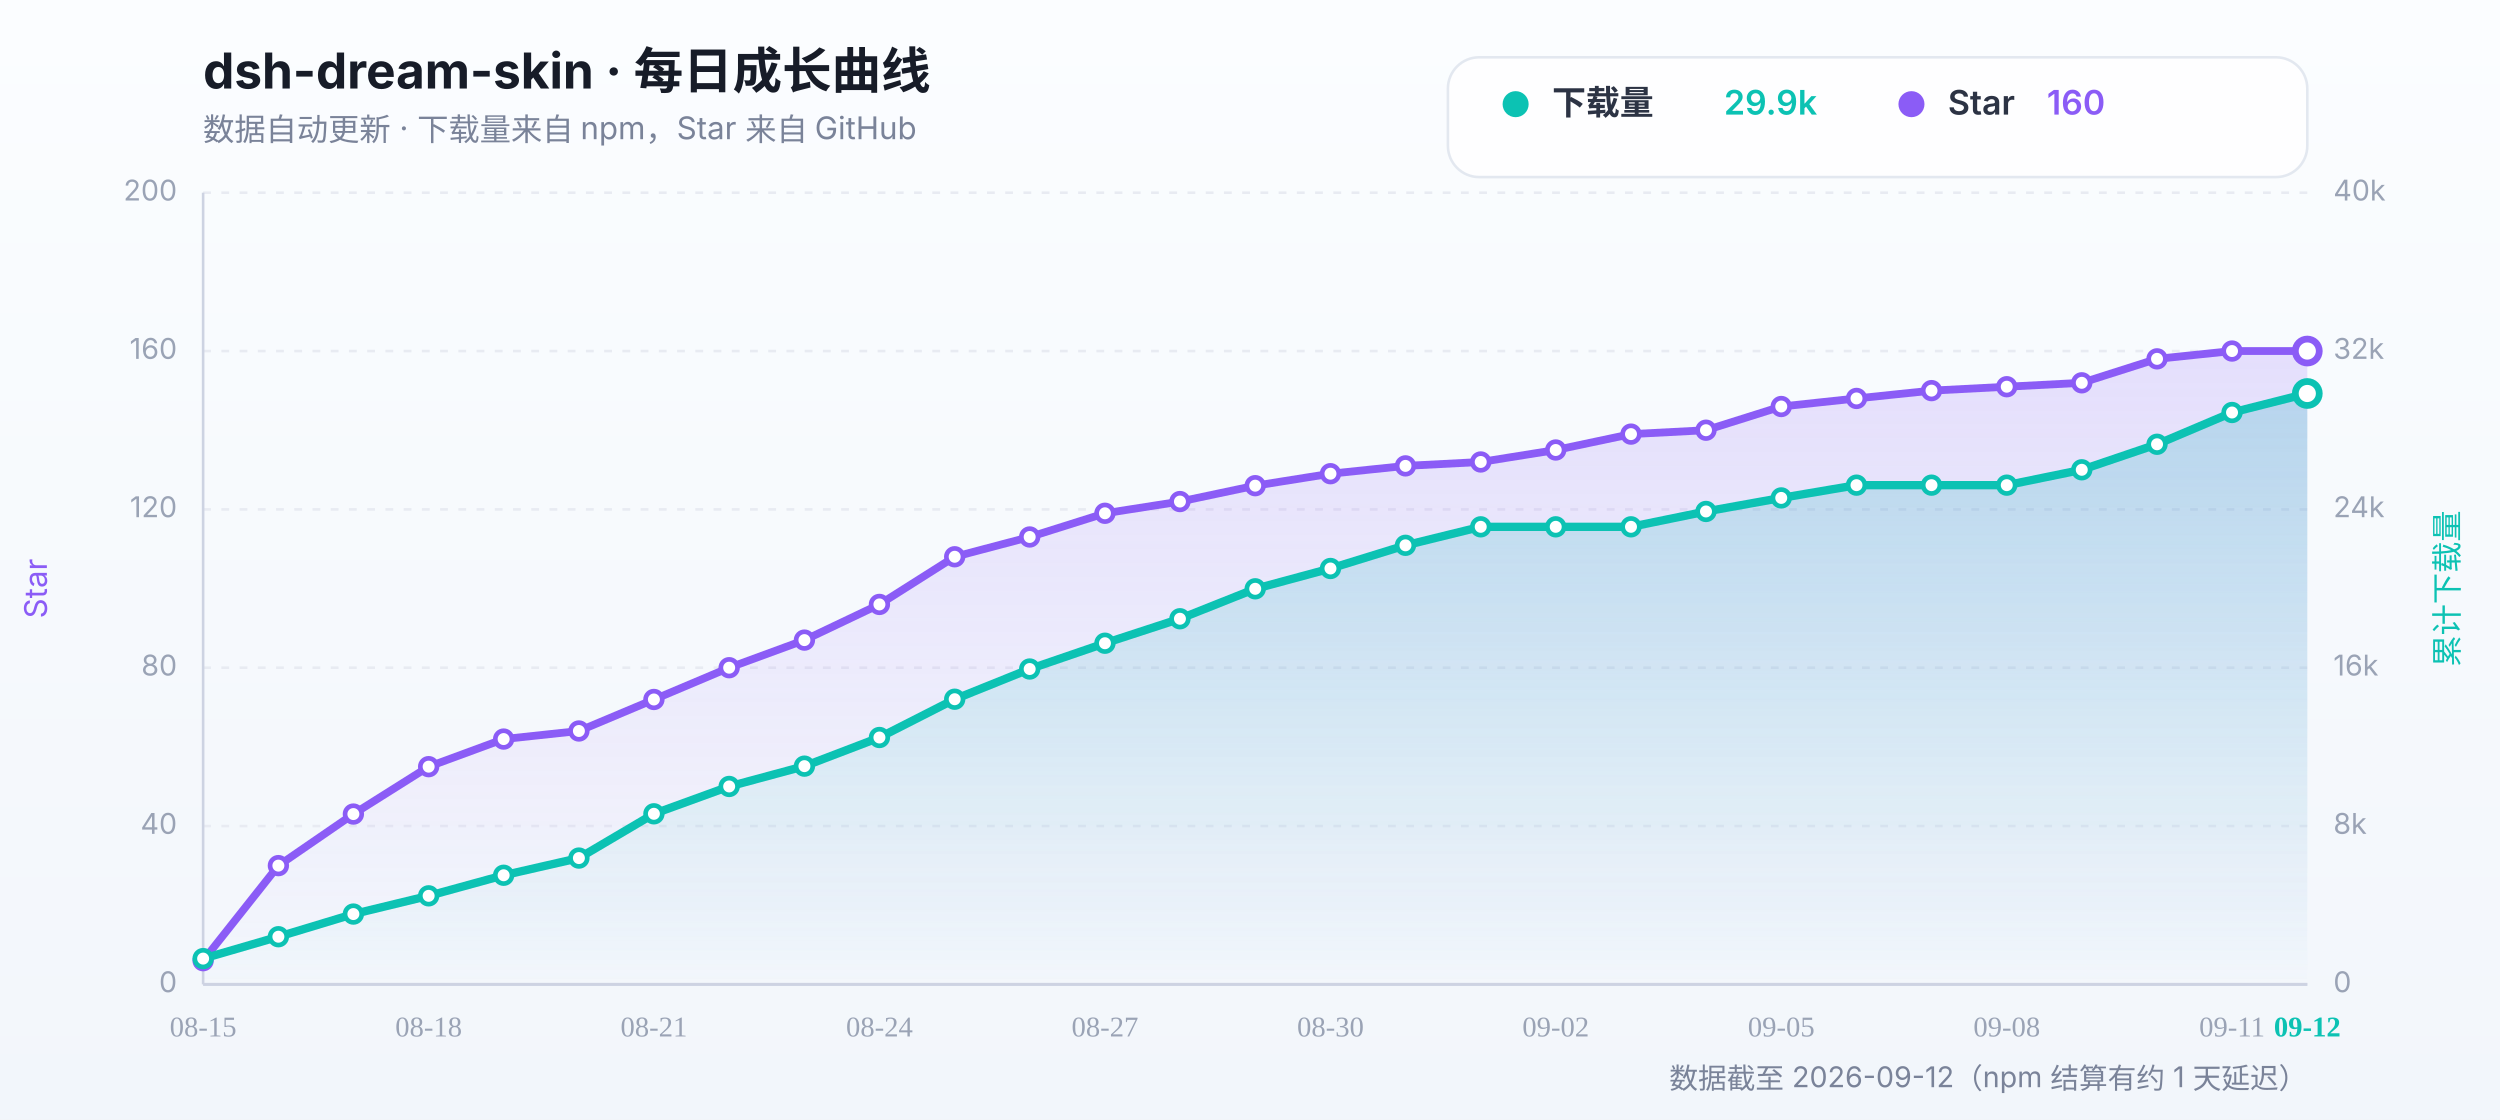
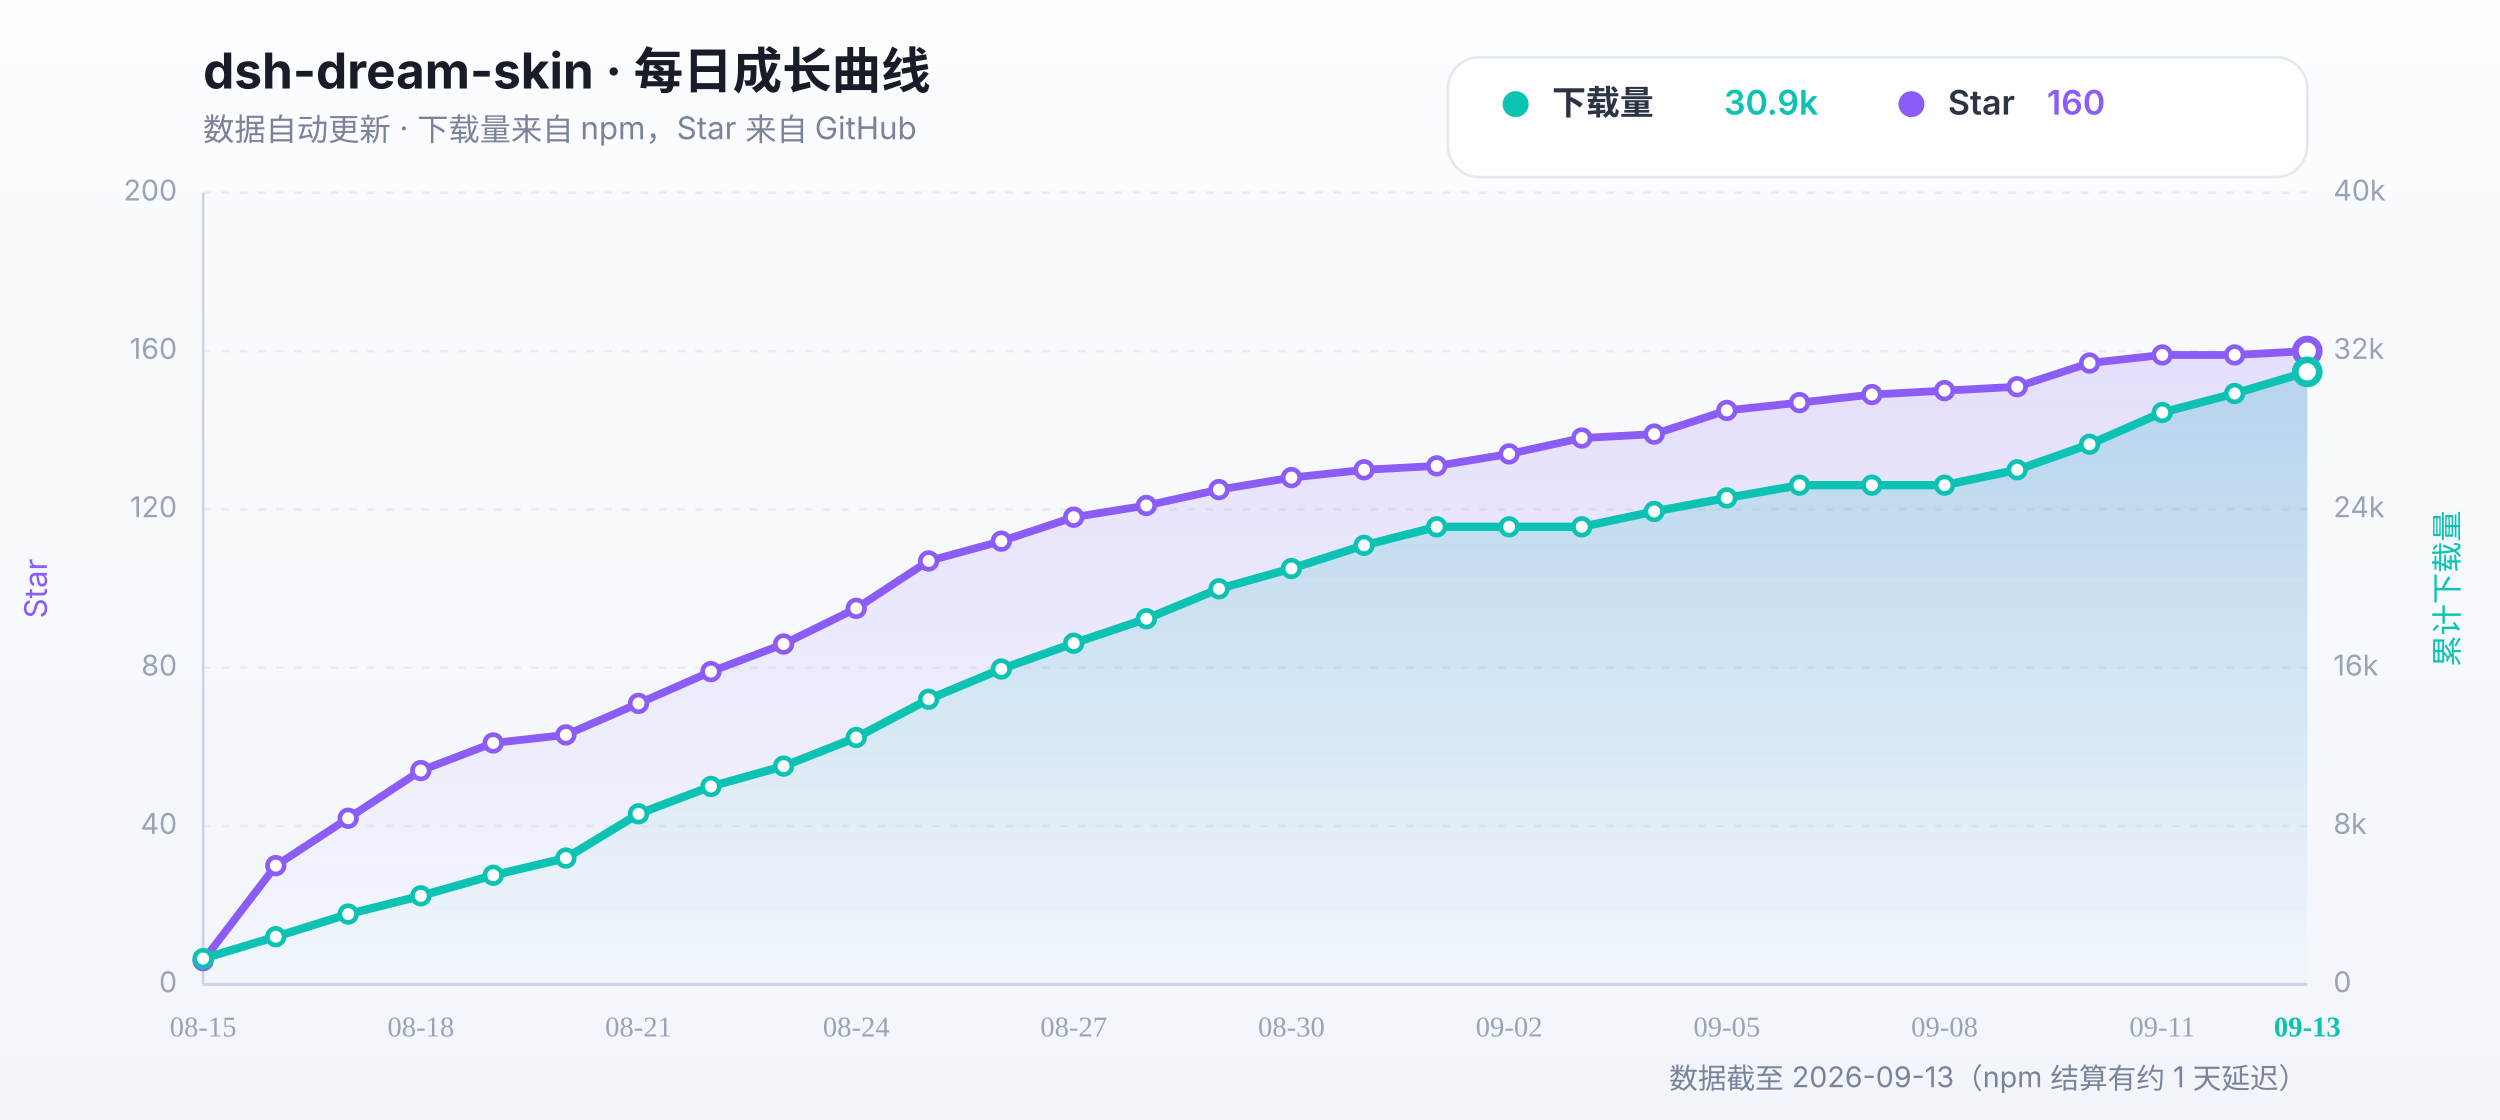
<svg xmlns="http://www.w3.org/2000/svg" width="960" height="430" viewBox="0 0 960 430" role="img" aria-label="dsh-dream-skin 每日 Star 与累计下载量双轴折线图">
  <defs>
    <linearGradient id="gradDl" x1="0" y1="0" x2="0" y2="1">
      <stop offset="0%" stop-color="#0cc2b3" stop-opacity="0.24" />
      <stop offset="100%" stop-color="#0cc2b3" stop-opacity="0" />
    </linearGradient>
    <linearGradient id="gradSt" x1="0" y1="0" x2="0" y2="1">
      <stop offset="0%" stop-color="#8b5cf6" stop-opacity="0.18" />
      <stop offset="100%" stop-color="#8b5cf6" stop-opacity="0" />
    </linearGradient>
    <linearGradient id="bgGrad" x1="0" y1="0" x2="0" y2="1">
      <stop offset="0%" stop-color="#fbfdff" />
      <stop offset="100%" stop-color="#f2f6fb" />
    </linearGradient>
  </defs>
  <rect width="960" height="430" fill="url(#bgGrad)" />
  <g font-family="system-ui,-apple-system,'Segoe UI',sans-serif">
    <text x="18" y="226" font-size="12" fill="#8b5cf6" transform="rotate(-90 18 226)" text-anchor="middle">Star</text>
    <text x="944" y="226" font-size="12" fill="#0cc2b3" transform="rotate(-90 944 226)" text-anchor="middle">累计下载量</text>
  </g>
  <text x="78" y="34" font-size="19" font-weight="700" fill="#171c28" font-family="system-ui,-apple-system,'Segoe UI',sans-serif">dsh-dream-skin · 每日成长曲线</text>
  <text x="78" y="54" font-size="12" fill="#7a8399" font-family="system-ui,-apple-system,'Segoe UI',sans-serif">数据自动更新 · 下载量来自 npm，Star 来自 GitHub</text>
  <g font-family="system-ui,-apple-system,'Segoe UI',sans-serif">
    <rect x="556" y="22" width="330" height="46" rx="12" fill="#ffffff" fill-opacity="0.72" stroke="#e3e8f0" stroke-width="1" />
    <circle cx="582" cy="40" r="5" fill="#0cc2b3" />
    <text x="596" y="44" font-size="13" font-weight="600" fill="#2c3344">下载量</text>
-     <text x="662" y="44" font-size="13" font-weight="600" fill="#0cc2b3">29.9k</text>
+     <text x="662" y="44" font-size="13" font-weight="600" fill="#0cc2b3">30.9k</text>
    <circle cx="734" cy="40" r="5" fill="#8b5cf6" />
    <text x="748" y="44" font-size="13" font-weight="600" fill="#2c3344">Star</text>
    <text x="786" y="44" font-size="13" font-weight="600" fill="#8b5cf6">160</text>
  </g>
  <line x1="78" y1="378.0" x2="886" y2="378.0" stroke="#d3d9e8" stroke-width="1.2" />
  <line x1="78" y1="317.2" x2="886" y2="317.2" stroke="#e8ebf2" stroke-width="1" stroke-dasharray="3 4" />
  <line x1="78" y1="256.4" x2="886" y2="256.4" stroke="#e8ebf2" stroke-width="1" stroke-dasharray="3 4" />
  <line x1="78" y1="195.6" x2="886" y2="195.6" stroke="#e8ebf2" stroke-width="1" stroke-dasharray="3 4" />
  <line x1="78" y1="134.8" x2="886" y2="134.8" stroke="#e8ebf2" stroke-width="1" stroke-dasharray="3 4" />
  <line x1="78" y1="74.0" x2="886" y2="74.0" stroke="#e8ebf2" stroke-width="1" stroke-dasharray="3 4" />
  <g font-family="system-ui,-apple-system,'Segoe UI',sans-serif">
    <text x="68" y="381.0" text-anchor="end" font-size="11" fill="#9aa3b5">0</text>
    <text x="68" y="320.2" text-anchor="end" font-size="11" fill="#9aa3b5">40</text>
    <text x="68" y="259.4" text-anchor="end" font-size="11" fill="#9aa3b5">80</text>
    <text x="68" y="198.6" text-anchor="end" font-size="11" fill="#9aa3b5">120</text>
    <text x="68" y="137.8" text-anchor="end" font-size="11" fill="#9aa3b5">160</text>
    <text x="68" y="77.0" text-anchor="end" font-size="11" fill="#9aa3b5">200</text>
    <text x="896" y="381.0" text-anchor="start" font-size="11" fill="#9aa3b5">0</text>
    <text x="896" y="320.2" text-anchor="start" font-size="11" fill="#9aa3b5">8k</text>
    <text x="896" y="259.4" text-anchor="start" font-size="11" fill="#9aa3b5">16k</text>
    <text x="896" y="198.6" text-anchor="start" font-size="11" fill="#9aa3b5">24k</text>
    <text x="896" y="137.8" text-anchor="start" font-size="11" fill="#9aa3b5">32k</text>
    <text x="896" y="77.0" text-anchor="start" font-size="11" fill="#9aa3b5">40k</text>
  </g>
  <line x1="78" y1="74" x2="78" y2="378" stroke="#cdd3e2" stroke-width="1" />
  <line x1="78" y1="378" x2="886" y2="378" stroke="#cdd3e2" stroke-width="1" />
-   <path d="M 78.0 378.0 L 78.0 368.1 L 106.9 359.7 L 135.7 351.0 L 164.6 344.0 L 193.4 336.1 L 222.3 329.5 L 251.1 312.5 L 280.0 302.0 L 308.9 294.2 L 337.7 283.2 L 366.6 268.5 L 395.4 256.9 L 424.3 247.0 L 453.1 237.6 L 482.0 226.1 L 510.9 218.3 L 539.7 209.4 L 568.6 202.3 L 597.4 202.3 L 626.3 202.3 L 655.1 196.4 L 684.0 191.2 L 712.9 186.3 L 741.7 186.3 L 770.6 186.3 L 799.4 180.4 L 828.3 170.6 L 857.1 158.4 L 886.0 151.1 L 886.0 378.0 Z" fill="url(#gradDl)" stroke="none" />
-   <path d="M 78.0 378.0 L 78.0 368.9 L 106.9 332.4 L 135.7 312.6 L 164.6 294.4 L 193.4 283.8 L 222.3 280.7 L 251.1 268.6 L 280.0 256.4 L 308.9 245.8 L 337.7 232.1 L 366.6 213.8 L 395.4 206.2 L 424.3 197.1 L 453.1 192.6 L 482.0 186.5 L 510.9 181.9 L 539.7 178.9 L 568.6 177.4 L 597.4 172.8 L 626.3 166.7 L 655.1 165.2 L 684.0 156.1 L 712.9 153.0 L 741.7 150.0 L 770.6 148.5 L 799.4 147.0 L 828.3 137.8 L 857.1 134.8 L 886.0 134.8 L 886.0 378.0 Z" fill="url(#gradSt)" stroke="none" />
-   <polyline points="78.0,368.9 106.9,332.4 135.7,312.6 164.6,294.4 193.4,283.8 222.3,280.7 251.1,268.6 280.0,256.4 308.9,245.8 337.7,232.1 366.6,213.8 395.4,206.2 424.3,197.1 453.1,192.6 482.0,186.5 510.9,181.9 539.7,178.9 568.6,177.4 597.4,172.8 626.3,166.7 655.1,165.2 684.0,156.1 712.9,153.0 741.7,150.0 770.6,148.5 799.4,147.0 828.3,137.8 857.1,134.8 886.0,134.8" fill="none" stroke="#8b5cf6" stroke-width="3" stroke-linecap="round" stroke-linejoin="round" />
+   <path d="M 78.0 378.0 L 78.0 368.1 L 105.9 359.7 L 133.7 351.0 L 161.6 344.0 L 189.4 336.1 L 217.3 329.5 L 245.2 312.5 L 273.0 302.0 L 300.9 294.2 L 328.8 283.2 L 356.6 268.5 L 384.5 256.9 L 412.3 247.0 L 440.2 237.6 L 468.1 226.1 L 495.9 218.3 L 523.8 209.4 L 551.7 202.3 L 579.5 202.3 L 607.4 202.3 L 635.2 196.4 L 663.1 191.2 L 691.0 186.3 L 718.8 186.3 L 746.7 186.3 L 774.6 180.4 L 802.4 170.6 L 830.3 158.4 L 858.1 151.1 L 886.0 142.8 L 886.0 378.0 Z" fill="url(#gradDl)" stroke="none" />
+   <path d="M 78.0 378.0 L 78.0 368.9 L 105.9 332.4 L 133.7 314.2 L 161.6 295.9 L 189.4 285.3 L 217.3 282.2 L 245.2 270.1 L 273.0 257.9 L 300.9 247.3 L 328.8 233.6 L 356.6 215.4 L 384.5 207.8 L 412.3 198.6 L 440.2 194.1 L 468.1 188.0 L 495.9 183.4 L 523.8 180.4 L 551.7 178.9 L 579.5 174.3 L 607.4 168.2 L 635.2 166.7 L 663.1 157.6 L 691.0 154.6 L 718.8 151.5 L 746.7 150.0 L 774.6 148.5 L 802.4 139.4 L 830.3 136.3 L 858.1 136.3 L 886.0 134.8 L 886.0 378.0 Z" fill="url(#gradSt)" stroke="none" />
+   <polyline points="78.0,368.9 105.9,332.4 133.7,314.2 161.6,295.9 189.4,285.3 217.3,282.2 245.2,270.1 273.0,257.9 300.9,247.3 328.8,233.6 356.6,215.4 384.5,207.8 412.3,198.6 440.2,194.1 468.1,188.0 495.9,183.4 523.8,180.4 551.7,178.9 579.5,174.3 607.4,168.2 635.2,166.7 663.1,157.6 691.0,154.6 718.8,151.5 746.7,150.0 774.6,148.5 802.4,139.4 830.3,136.3 858.1,136.3 886.0,134.8" fill="none" stroke="#8b5cf6" stroke-width="3" stroke-linecap="round" stroke-linejoin="round" />
  <circle cx="78.0" cy="368.9" r="3.2" fill="#ffffff" stroke="#8b5cf6" stroke-width="1.8" />
-   <circle cx="106.9" cy="332.4" r="3.2" fill="#ffffff" stroke="#8b5cf6" stroke-width="1.8" />
-   <circle cx="135.7" cy="312.6" r="3.2" fill="#ffffff" stroke="#8b5cf6" stroke-width="1.8" />
-   <circle cx="164.6" cy="294.4" r="3.2" fill="#ffffff" stroke="#8b5cf6" stroke-width="1.8" />
-   <circle cx="193.4" cy="283.8" r="3.2" fill="#ffffff" stroke="#8b5cf6" stroke-width="1.8" />
-   <circle cx="222.3" cy="280.7" r="3.2" fill="#ffffff" stroke="#8b5cf6" stroke-width="1.8" />
-   <circle cx="251.1" cy="268.6" r="3.2" fill="#ffffff" stroke="#8b5cf6" stroke-width="1.8" />
-   <circle cx="280.0" cy="256.4" r="3.2" fill="#ffffff" stroke="#8b5cf6" stroke-width="1.8" />
-   <circle cx="308.9" cy="245.8" r="3.2" fill="#ffffff" stroke="#8b5cf6" stroke-width="1.8" />
-   <circle cx="337.7" cy="232.1" r="3.2" fill="#ffffff" stroke="#8b5cf6" stroke-width="1.8" />
-   <circle cx="366.6" cy="213.8" r="3.2" fill="#ffffff" stroke="#8b5cf6" stroke-width="1.8" />
-   <circle cx="395.4" cy="206.2" r="3.2" fill="#ffffff" stroke="#8b5cf6" stroke-width="1.8" />
-   <circle cx="424.3" cy="197.1" r="3.2" fill="#ffffff" stroke="#8b5cf6" stroke-width="1.8" />
-   <circle cx="453.1" cy="192.6" r="3.2" fill="#ffffff" stroke="#8b5cf6" stroke-width="1.8" />
-   <circle cx="482.0" cy="186.5" r="3.2" fill="#ffffff" stroke="#8b5cf6" stroke-width="1.8" />
-   <circle cx="510.9" cy="181.9" r="3.2" fill="#ffffff" stroke="#8b5cf6" stroke-width="1.8" />
-   <circle cx="539.7" cy="178.9" r="3.2" fill="#ffffff" stroke="#8b5cf6" stroke-width="1.8" />
-   <circle cx="568.6" cy="177.4" r="3.2" fill="#ffffff" stroke="#8b5cf6" stroke-width="1.8" />
-   <circle cx="597.4" cy="172.8" r="3.2" fill="#ffffff" stroke="#8b5cf6" stroke-width="1.8" />
-   <circle cx="626.3" cy="166.7" r="3.2" fill="#ffffff" stroke="#8b5cf6" stroke-width="1.8" />
-   <circle cx="655.1" cy="165.2" r="3.2" fill="#ffffff" stroke="#8b5cf6" stroke-width="1.8" />
-   <circle cx="684.0" cy="156.1" r="3.2" fill="#ffffff" stroke="#8b5cf6" stroke-width="1.8" />
-   <circle cx="712.9" cy="153.0" r="3.2" fill="#ffffff" stroke="#8b5cf6" stroke-width="1.8" />
-   <circle cx="741.7" cy="150.0" r="3.2" fill="#ffffff" stroke="#8b5cf6" stroke-width="1.8" />
-   <circle cx="770.6" cy="148.5" r="3.2" fill="#ffffff" stroke="#8b5cf6" stroke-width="1.8" />
-   <circle cx="799.4" cy="147.0" r="3.2" fill="#ffffff" stroke="#8b5cf6" stroke-width="1.8" />
-   <circle cx="828.3" cy="137.8" r="3.2" fill="#ffffff" stroke="#8b5cf6" stroke-width="1.8" />
-   <circle cx="857.1" cy="134.8" r="3.2" fill="#ffffff" stroke="#8b5cf6" stroke-width="1.8" />
+   <circle cx="105.9" cy="332.4" r="3.2" fill="#ffffff" stroke="#8b5cf6" stroke-width="1.8" />
+   <circle cx="133.7" cy="314.2" r="3.2" fill="#ffffff" stroke="#8b5cf6" stroke-width="1.8" />
+   <circle cx="161.6" cy="295.9" r="3.2" fill="#ffffff" stroke="#8b5cf6" stroke-width="1.8" />
+   <circle cx="189.4" cy="285.3" r="3.2" fill="#ffffff" stroke="#8b5cf6" stroke-width="1.8" />
+   <circle cx="217.3" cy="282.2" r="3.2" fill="#ffffff" stroke="#8b5cf6" stroke-width="1.8" />
+   <circle cx="245.2" cy="270.1" r="3.2" fill="#ffffff" stroke="#8b5cf6" stroke-width="1.8" />
+   <circle cx="273.0" cy="257.9" r="3.2" fill="#ffffff" stroke="#8b5cf6" stroke-width="1.8" />
+   <circle cx="300.9" cy="247.3" r="3.2" fill="#ffffff" stroke="#8b5cf6" stroke-width="1.8" />
+   <circle cx="328.8" cy="233.6" r="3.2" fill="#ffffff" stroke="#8b5cf6" stroke-width="1.8" />
+   <circle cx="356.6" cy="215.4" r="3.2" fill="#ffffff" stroke="#8b5cf6" stroke-width="1.8" />
+   <circle cx="384.5" cy="207.8" r="3.2" fill="#ffffff" stroke="#8b5cf6" stroke-width="1.8" />
+   <circle cx="412.3" cy="198.6" r="3.2" fill="#ffffff" stroke="#8b5cf6" stroke-width="1.8" />
+   <circle cx="440.2" cy="194.1" r="3.2" fill="#ffffff" stroke="#8b5cf6" stroke-width="1.8" />
+   <circle cx="468.1" cy="188.0" r="3.2" fill="#ffffff" stroke="#8b5cf6" stroke-width="1.8" />
+   <circle cx="495.9" cy="183.4" r="3.2" fill="#ffffff" stroke="#8b5cf6" stroke-width="1.8" />
+   <circle cx="523.8" cy="180.4" r="3.2" fill="#ffffff" stroke="#8b5cf6" stroke-width="1.8" />
+   <circle cx="551.7" cy="178.9" r="3.2" fill="#ffffff" stroke="#8b5cf6" stroke-width="1.8" />
+   <circle cx="579.5" cy="174.3" r="3.2" fill="#ffffff" stroke="#8b5cf6" stroke-width="1.8" />
+   <circle cx="607.4" cy="168.2" r="3.2" fill="#ffffff" stroke="#8b5cf6" stroke-width="1.8" />
+   <circle cx="635.2" cy="166.7" r="3.2" fill="#ffffff" stroke="#8b5cf6" stroke-width="1.8" />
+   <circle cx="663.1" cy="157.6" r="3.2" fill="#ffffff" stroke="#8b5cf6" stroke-width="1.8" />
+   <circle cx="691.0" cy="154.6" r="3.2" fill="#ffffff" stroke="#8b5cf6" stroke-width="1.8" />
+   <circle cx="718.8" cy="151.5" r="3.2" fill="#ffffff" stroke="#8b5cf6" stroke-width="1.8" />
+   <circle cx="746.7" cy="150.0" r="3.2" fill="#ffffff" stroke="#8b5cf6" stroke-width="1.8" />
+   <circle cx="774.6" cy="148.5" r="3.2" fill="#ffffff" stroke="#8b5cf6" stroke-width="1.8" />
+   <circle cx="802.4" cy="139.4" r="3.2" fill="#ffffff" stroke="#8b5cf6" stroke-width="1.8" />
+   <circle cx="830.3" cy="136.3" r="3.2" fill="#ffffff" stroke="#8b5cf6" stroke-width="1.8" />
+   <circle cx="858.1" cy="136.3" r="3.2" fill="#ffffff" stroke="#8b5cf6" stroke-width="1.8" />
  <circle cx="886.0" cy="134.8" r="4.6" fill="#ffffff" stroke="#8b5cf6" stroke-width="2.6" />
-   <polyline points="78.0,368.1 106.9,359.7 135.7,351.0 164.6,344.0 193.4,336.1 222.3,329.5 251.1,312.5 280.0,302.0 308.9,294.2 337.7,283.2 366.6,268.5 395.4,256.9 424.3,247.0 453.1,237.6 482.0,226.1 510.9,218.3 539.7,209.4 568.6,202.3 597.4,202.3 626.3,202.3 655.1,196.4 684.0,191.2 712.9,186.3 741.7,186.3 770.6,186.3 799.4,180.4 828.3,170.6 857.1,158.4 886.0,151.1" fill="none" stroke="#0cc2b3" stroke-width="3.2" stroke-linecap="round" stroke-linejoin="round" />
+   <polyline points="78.0,368.1 105.9,359.7 133.7,351.0 161.6,344.0 189.4,336.1 217.3,329.5 245.2,312.5 273.0,302.0 300.9,294.2 328.8,283.2 356.6,268.5 384.5,256.9 412.3,247.0 440.2,237.6 468.1,226.1 495.9,218.3 523.8,209.4 551.7,202.3 579.5,202.3 607.4,202.3 635.2,196.4 663.1,191.2 691.0,186.3 718.8,186.3 746.7,186.3 774.6,180.4 802.4,170.6 830.3,158.4 858.1,151.1 886.0,142.8" fill="none" stroke="#0cc2b3" stroke-width="3.2" stroke-linecap="round" stroke-linejoin="round" />
  <circle cx="78.0" cy="368.1" r="3.2" fill="#ffffff" stroke="#0cc2b3" stroke-width="1.8" />
-   <circle cx="106.9" cy="359.7" r="3.2" fill="#ffffff" stroke="#0cc2b3" stroke-width="1.8" />
-   <circle cx="135.7" cy="351.0" r="3.2" fill="#ffffff" stroke="#0cc2b3" stroke-width="1.8" />
-   <circle cx="164.6" cy="344.0" r="3.2" fill="#ffffff" stroke="#0cc2b3" stroke-width="1.8" />
-   <circle cx="193.4" cy="336.1" r="3.2" fill="#ffffff" stroke="#0cc2b3" stroke-width="1.8" />
-   <circle cx="222.3" cy="329.5" r="3.2" fill="#ffffff" stroke="#0cc2b3" stroke-width="1.8" />
-   <circle cx="251.1" cy="312.5" r="3.2" fill="#ffffff" stroke="#0cc2b3" stroke-width="1.8" />
-   <circle cx="280.0" cy="302.0" r="3.2" fill="#ffffff" stroke="#0cc2b3" stroke-width="1.8" />
-   <circle cx="308.9" cy="294.2" r="3.2" fill="#ffffff" stroke="#0cc2b3" stroke-width="1.8" />
-   <circle cx="337.7" cy="283.2" r="3.2" fill="#ffffff" stroke="#0cc2b3" stroke-width="1.8" />
-   <circle cx="366.6" cy="268.5" r="3.2" fill="#ffffff" stroke="#0cc2b3" stroke-width="1.8" />
-   <circle cx="395.4" cy="256.9" r="3.2" fill="#ffffff" stroke="#0cc2b3" stroke-width="1.8" />
-   <circle cx="424.3" cy="247.0" r="3.2" fill="#ffffff" stroke="#0cc2b3" stroke-width="1.8" />
-   <circle cx="453.1" cy="237.6" r="3.2" fill="#ffffff" stroke="#0cc2b3" stroke-width="1.8" />
-   <circle cx="482.0" cy="226.1" r="3.2" fill="#ffffff" stroke="#0cc2b3" stroke-width="1.8" />
-   <circle cx="510.9" cy="218.3" r="3.2" fill="#ffffff" stroke="#0cc2b3" stroke-width="1.8" />
-   <circle cx="539.7" cy="209.4" r="3.2" fill="#ffffff" stroke="#0cc2b3" stroke-width="1.8" />
-   <circle cx="568.6" cy="202.3" r="3.2" fill="#ffffff" stroke="#0cc2b3" stroke-width="1.8" />
-   <circle cx="597.4" cy="202.3" r="3.2" fill="#ffffff" stroke="#0cc2b3" stroke-width="1.8" />
-   <circle cx="626.3" cy="202.3" r="3.2" fill="#ffffff" stroke="#0cc2b3" stroke-width="1.8" />
-   <circle cx="655.1" cy="196.4" r="3.2" fill="#ffffff" stroke="#0cc2b3" stroke-width="1.8" />
-   <circle cx="684.0" cy="191.2" r="3.2" fill="#ffffff" stroke="#0cc2b3" stroke-width="1.8" />
-   <circle cx="712.9" cy="186.3" r="3.2" fill="#ffffff" stroke="#0cc2b3" stroke-width="1.8" />
-   <circle cx="741.7" cy="186.3" r="3.2" fill="#ffffff" stroke="#0cc2b3" stroke-width="1.8" />
-   <circle cx="770.6" cy="186.3" r="3.2" fill="#ffffff" stroke="#0cc2b3" stroke-width="1.8" />
-   <circle cx="799.4" cy="180.4" r="3.2" fill="#ffffff" stroke="#0cc2b3" stroke-width="1.8" />
-   <circle cx="828.3" cy="170.6" r="3.2" fill="#ffffff" stroke="#0cc2b3" stroke-width="1.8" />
-   <circle cx="857.1" cy="158.4" r="3.2" fill="#ffffff" stroke="#0cc2b3" stroke-width="1.8" />
-   <circle cx="886.0" cy="151.1" r="4.6" fill="#ffffff" stroke="#0cc2b3" stroke-width="2.6" />
+   <circle cx="105.9" cy="359.7" r="3.2" fill="#ffffff" stroke="#0cc2b3" stroke-width="1.8" />
+   <circle cx="133.7" cy="351.0" r="3.2" fill="#ffffff" stroke="#0cc2b3" stroke-width="1.8" />
+   <circle cx="161.6" cy="344.0" r="3.2" fill="#ffffff" stroke="#0cc2b3" stroke-width="1.8" />
+   <circle cx="189.4" cy="336.1" r="3.2" fill="#ffffff" stroke="#0cc2b3" stroke-width="1.8" />
+   <circle cx="217.3" cy="329.5" r="3.2" fill="#ffffff" stroke="#0cc2b3" stroke-width="1.8" />
+   <circle cx="245.2" cy="312.5" r="3.2" fill="#ffffff" stroke="#0cc2b3" stroke-width="1.8" />
+   <circle cx="273.0" cy="302.0" r="3.2" fill="#ffffff" stroke="#0cc2b3" stroke-width="1.8" />
+   <circle cx="300.9" cy="294.2" r="3.2" fill="#ffffff" stroke="#0cc2b3" stroke-width="1.8" />
+   <circle cx="328.8" cy="283.2" r="3.2" fill="#ffffff" stroke="#0cc2b3" stroke-width="1.8" />
+   <circle cx="356.6" cy="268.5" r="3.2" fill="#ffffff" stroke="#0cc2b3" stroke-width="1.8" />
+   <circle cx="384.5" cy="256.9" r="3.2" fill="#ffffff" stroke="#0cc2b3" stroke-width="1.8" />
+   <circle cx="412.3" cy="247.0" r="3.2" fill="#ffffff" stroke="#0cc2b3" stroke-width="1.8" />
+   <circle cx="440.2" cy="237.6" r="3.2" fill="#ffffff" stroke="#0cc2b3" stroke-width="1.8" />
+   <circle cx="468.1" cy="226.1" r="3.2" fill="#ffffff" stroke="#0cc2b3" stroke-width="1.8" />
+   <circle cx="495.9" cy="218.3" r="3.2" fill="#ffffff" stroke="#0cc2b3" stroke-width="1.8" />
+   <circle cx="523.8" cy="209.4" r="3.2" fill="#ffffff" stroke="#0cc2b3" stroke-width="1.8" />
+   <circle cx="551.7" cy="202.3" r="3.2" fill="#ffffff" stroke="#0cc2b3" stroke-width="1.8" />
+   <circle cx="579.5" cy="202.3" r="3.2" fill="#ffffff" stroke="#0cc2b3" stroke-width="1.8" />
+   <circle cx="607.4" cy="202.3" r="3.2" fill="#ffffff" stroke="#0cc2b3" stroke-width="1.8" />
+   <circle cx="635.2" cy="196.4" r="3.2" fill="#ffffff" stroke="#0cc2b3" stroke-width="1.8" />
+   <circle cx="663.1" cy="191.2" r="3.2" fill="#ffffff" stroke="#0cc2b3" stroke-width="1.8" />
+   <circle cx="691.0" cy="186.3" r="3.2" fill="#ffffff" stroke="#0cc2b3" stroke-width="1.8" />
+   <circle cx="718.8" cy="186.3" r="3.2" fill="#ffffff" stroke="#0cc2b3" stroke-width="1.8" />
+   <circle cx="746.7" cy="186.3" r="3.2" fill="#ffffff" stroke="#0cc2b3" stroke-width="1.8" />
+   <circle cx="774.6" cy="180.4" r="3.2" fill="#ffffff" stroke="#0cc2b3" stroke-width="1.8" />
+   <circle cx="802.4" cy="170.6" r="3.2" fill="#ffffff" stroke="#0cc2b3" stroke-width="1.8" />
+   <circle cx="830.3" cy="158.4" r="3.2" fill="#ffffff" stroke="#0cc2b3" stroke-width="1.8" />
+   <circle cx="858.1" cy="151.1" r="3.2" fill="#ffffff" stroke="#0cc2b3" stroke-width="1.8" />
+   <circle cx="886.0" cy="142.8" r="4.6" fill="#ffffff" stroke="#0cc2b3" stroke-width="2.6" />
  <text x="78.0" y="398" text-anchor="middle" font-size="11" fill="#9aa3b5">08-15</text>
-   <text x="164.6" y="398" text-anchor="middle" font-size="11" fill="#9aa3b5">08-18</text>
-   <text x="251.1" y="398" text-anchor="middle" font-size="11" fill="#9aa3b5">08-21</text>
-   <text x="337.7" y="398" text-anchor="middle" font-size="11" fill="#9aa3b5">08-24</text>
-   <text x="424.3" y="398" text-anchor="middle" font-size="11" fill="#9aa3b5">08-27</text>
-   <text x="510.9" y="398" text-anchor="middle" font-size="11" fill="#9aa3b5">08-30</text>
-   <text x="597.4" y="398" text-anchor="middle" font-size="11" fill="#9aa3b5">09-02</text>
-   <text x="684.0" y="398" text-anchor="middle" font-size="11" fill="#9aa3b5">09-05</text>
-   <text x="770.6" y="398" text-anchor="middle" font-size="11" fill="#9aa3b5">09-08</text>
-   <text x="857.1" y="398" text-anchor="middle" font-size="11" fill="#9aa3b5">09-11</text>
-   <text x="886.0" y="398" text-anchor="middle" font-size="11" fill="#0cc2b3" font-weight="600">09-12</text>
-   <text x="886" y="418" text-anchor="end" font-size="11" fill="#7a8399" font-family="system-ui,-apple-system,'Segoe UI',sans-serif">数据截至 2026-09-12（npm 结算有约 1 天延迟）</text>
+   <text x="161.6" y="398" text-anchor="middle" font-size="11" fill="#9aa3b5">08-18</text>
+   <text x="245.2" y="398" text-anchor="middle" font-size="11" fill="#9aa3b5">08-21</text>
+   <text x="328.8" y="398" text-anchor="middle" font-size="11" fill="#9aa3b5">08-24</text>
+   <text x="412.3" y="398" text-anchor="middle" font-size="11" fill="#9aa3b5">08-27</text>
+   <text x="495.9" y="398" text-anchor="middle" font-size="11" fill="#9aa3b5">08-30</text>
+   <text x="579.5" y="398" text-anchor="middle" font-size="11" fill="#9aa3b5">09-02</text>
+   <text x="663.1" y="398" text-anchor="middle" font-size="11" fill="#9aa3b5">09-05</text>
+   <text x="746.7" y="398" text-anchor="middle" font-size="11" fill="#9aa3b5">09-08</text>
+   <text x="830.3" y="398" text-anchor="middle" font-size="11" fill="#9aa3b5">09-11</text>
+   <text x="886.0" y="398" text-anchor="middle" font-size="11" fill="#0cc2b3" font-weight="600">09-13</text>
+   <text x="886" y="418" text-anchor="end" font-size="11" fill="#7a8399" font-family="system-ui,-apple-system,'Segoe UI',sans-serif">数据截至 2026-09-13（npm 结算有约 1 天延迟）</text>
</svg>
